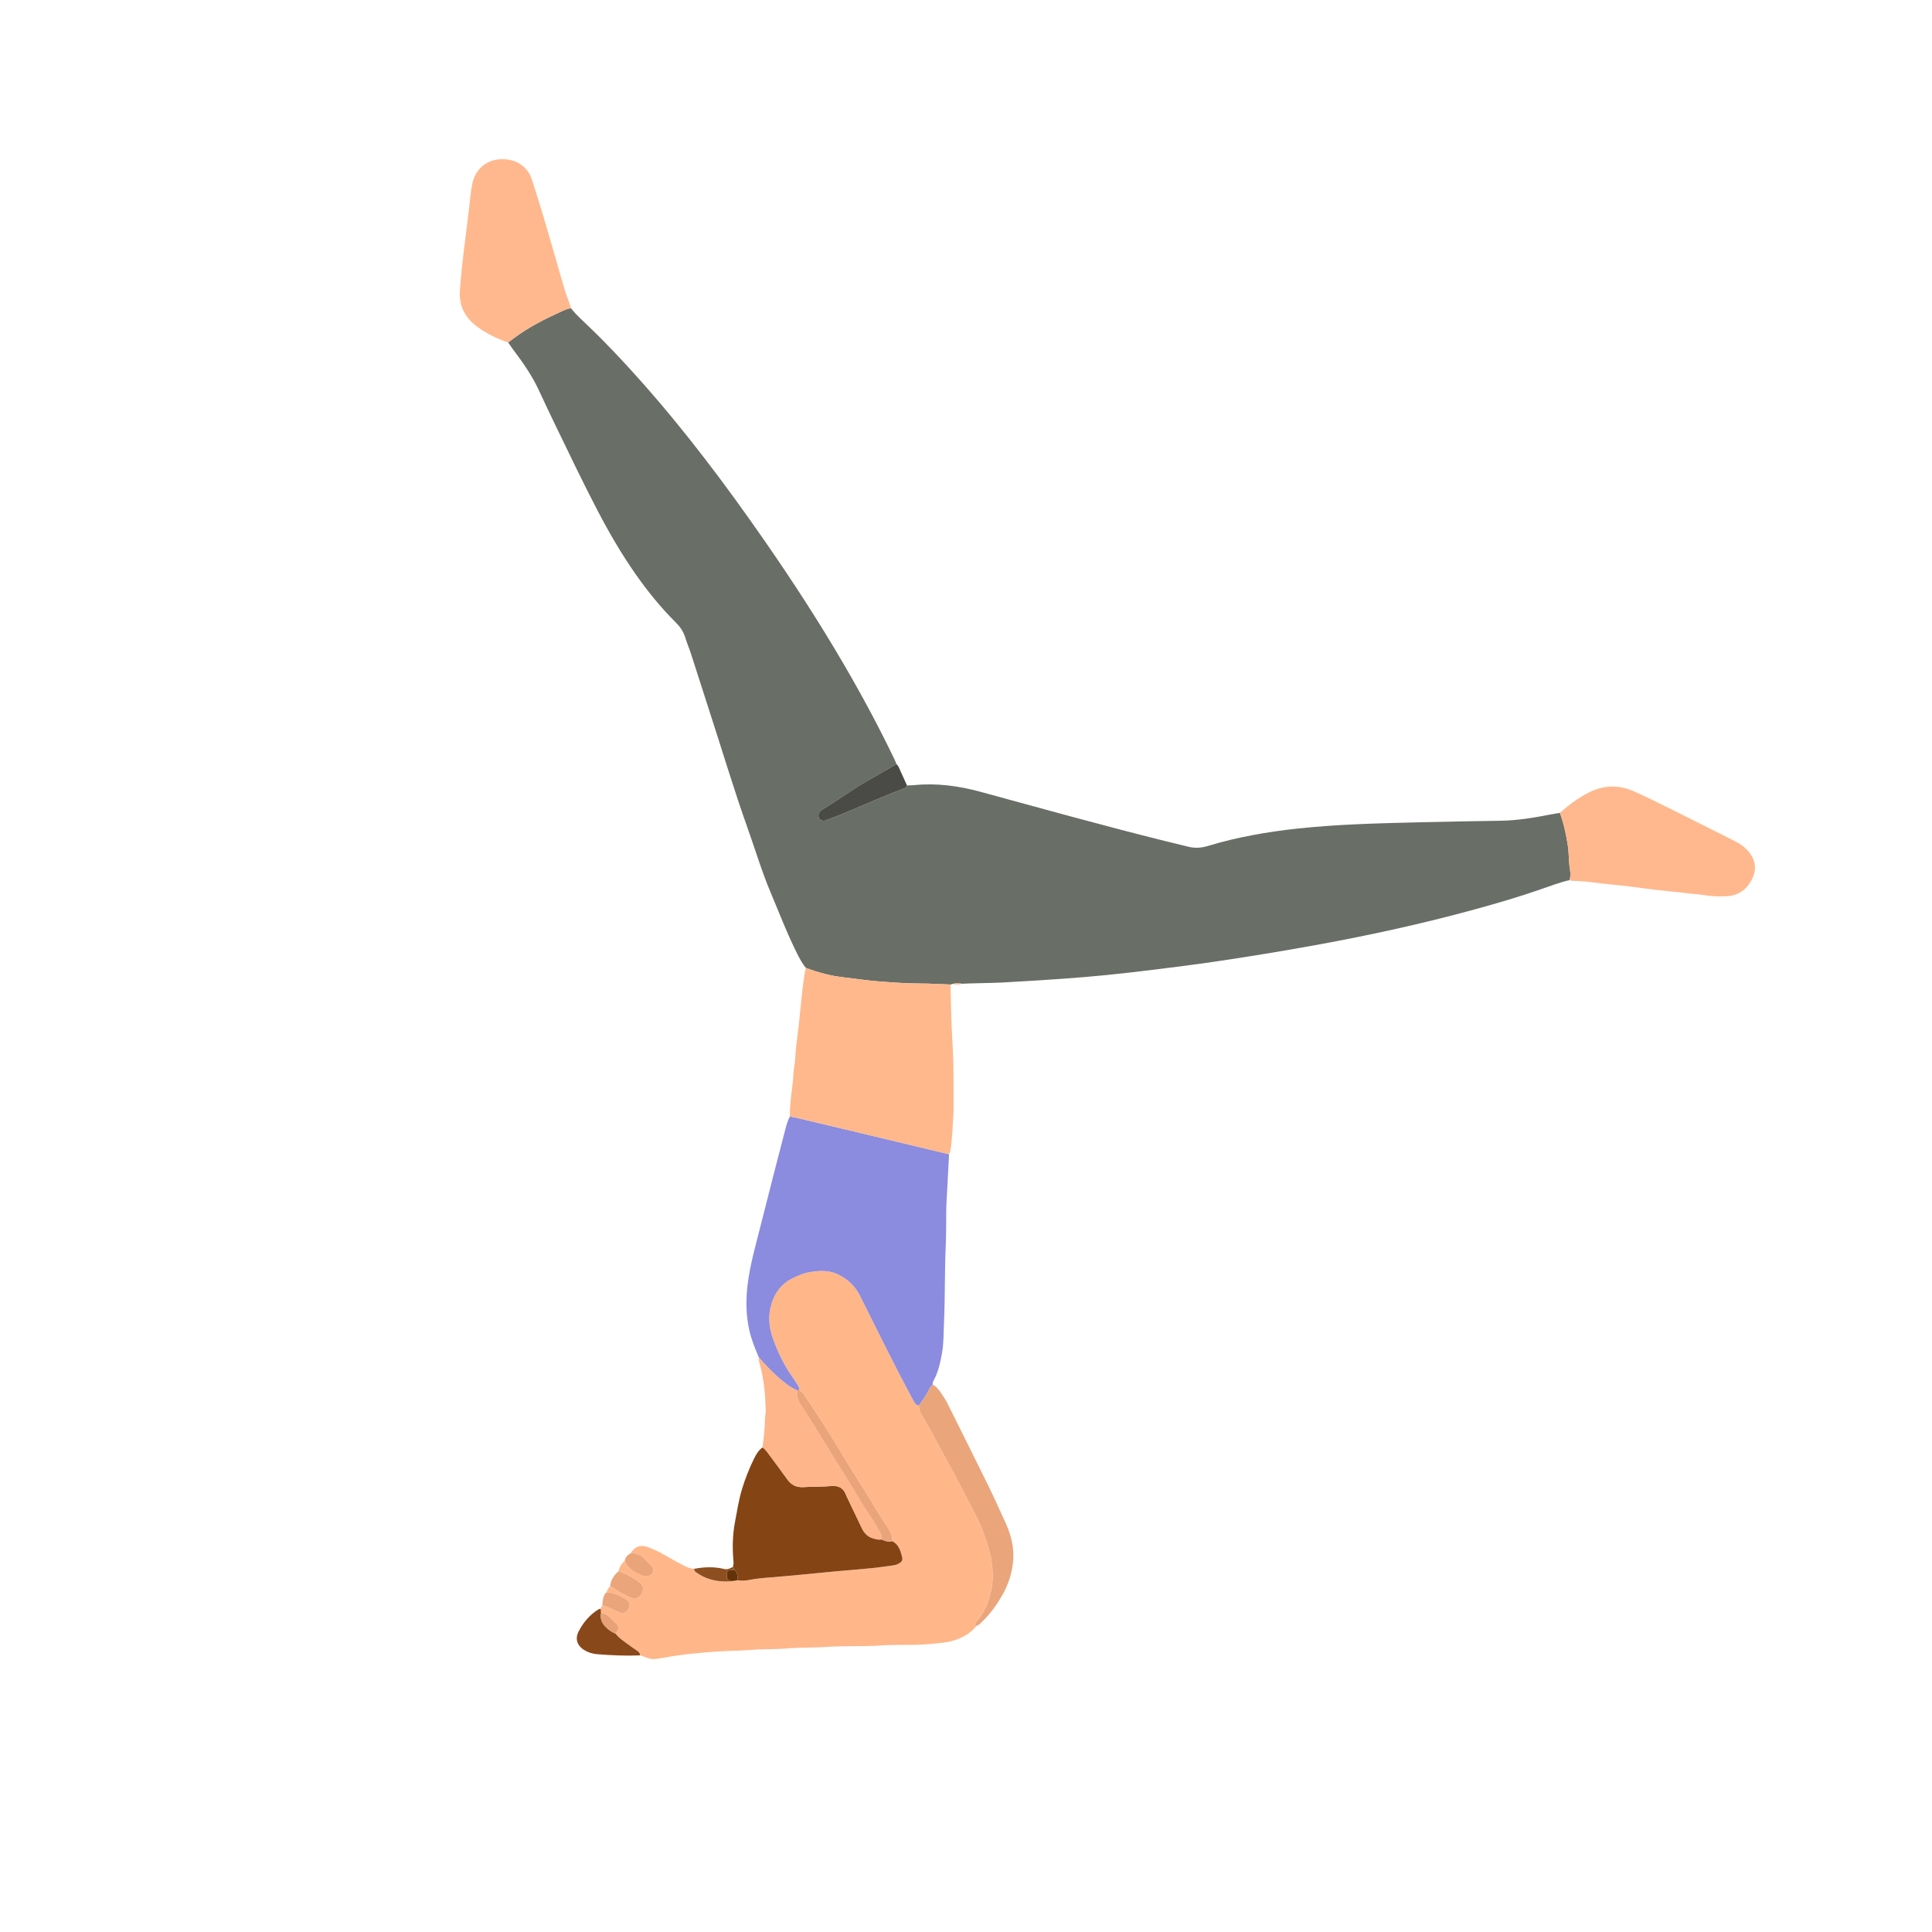
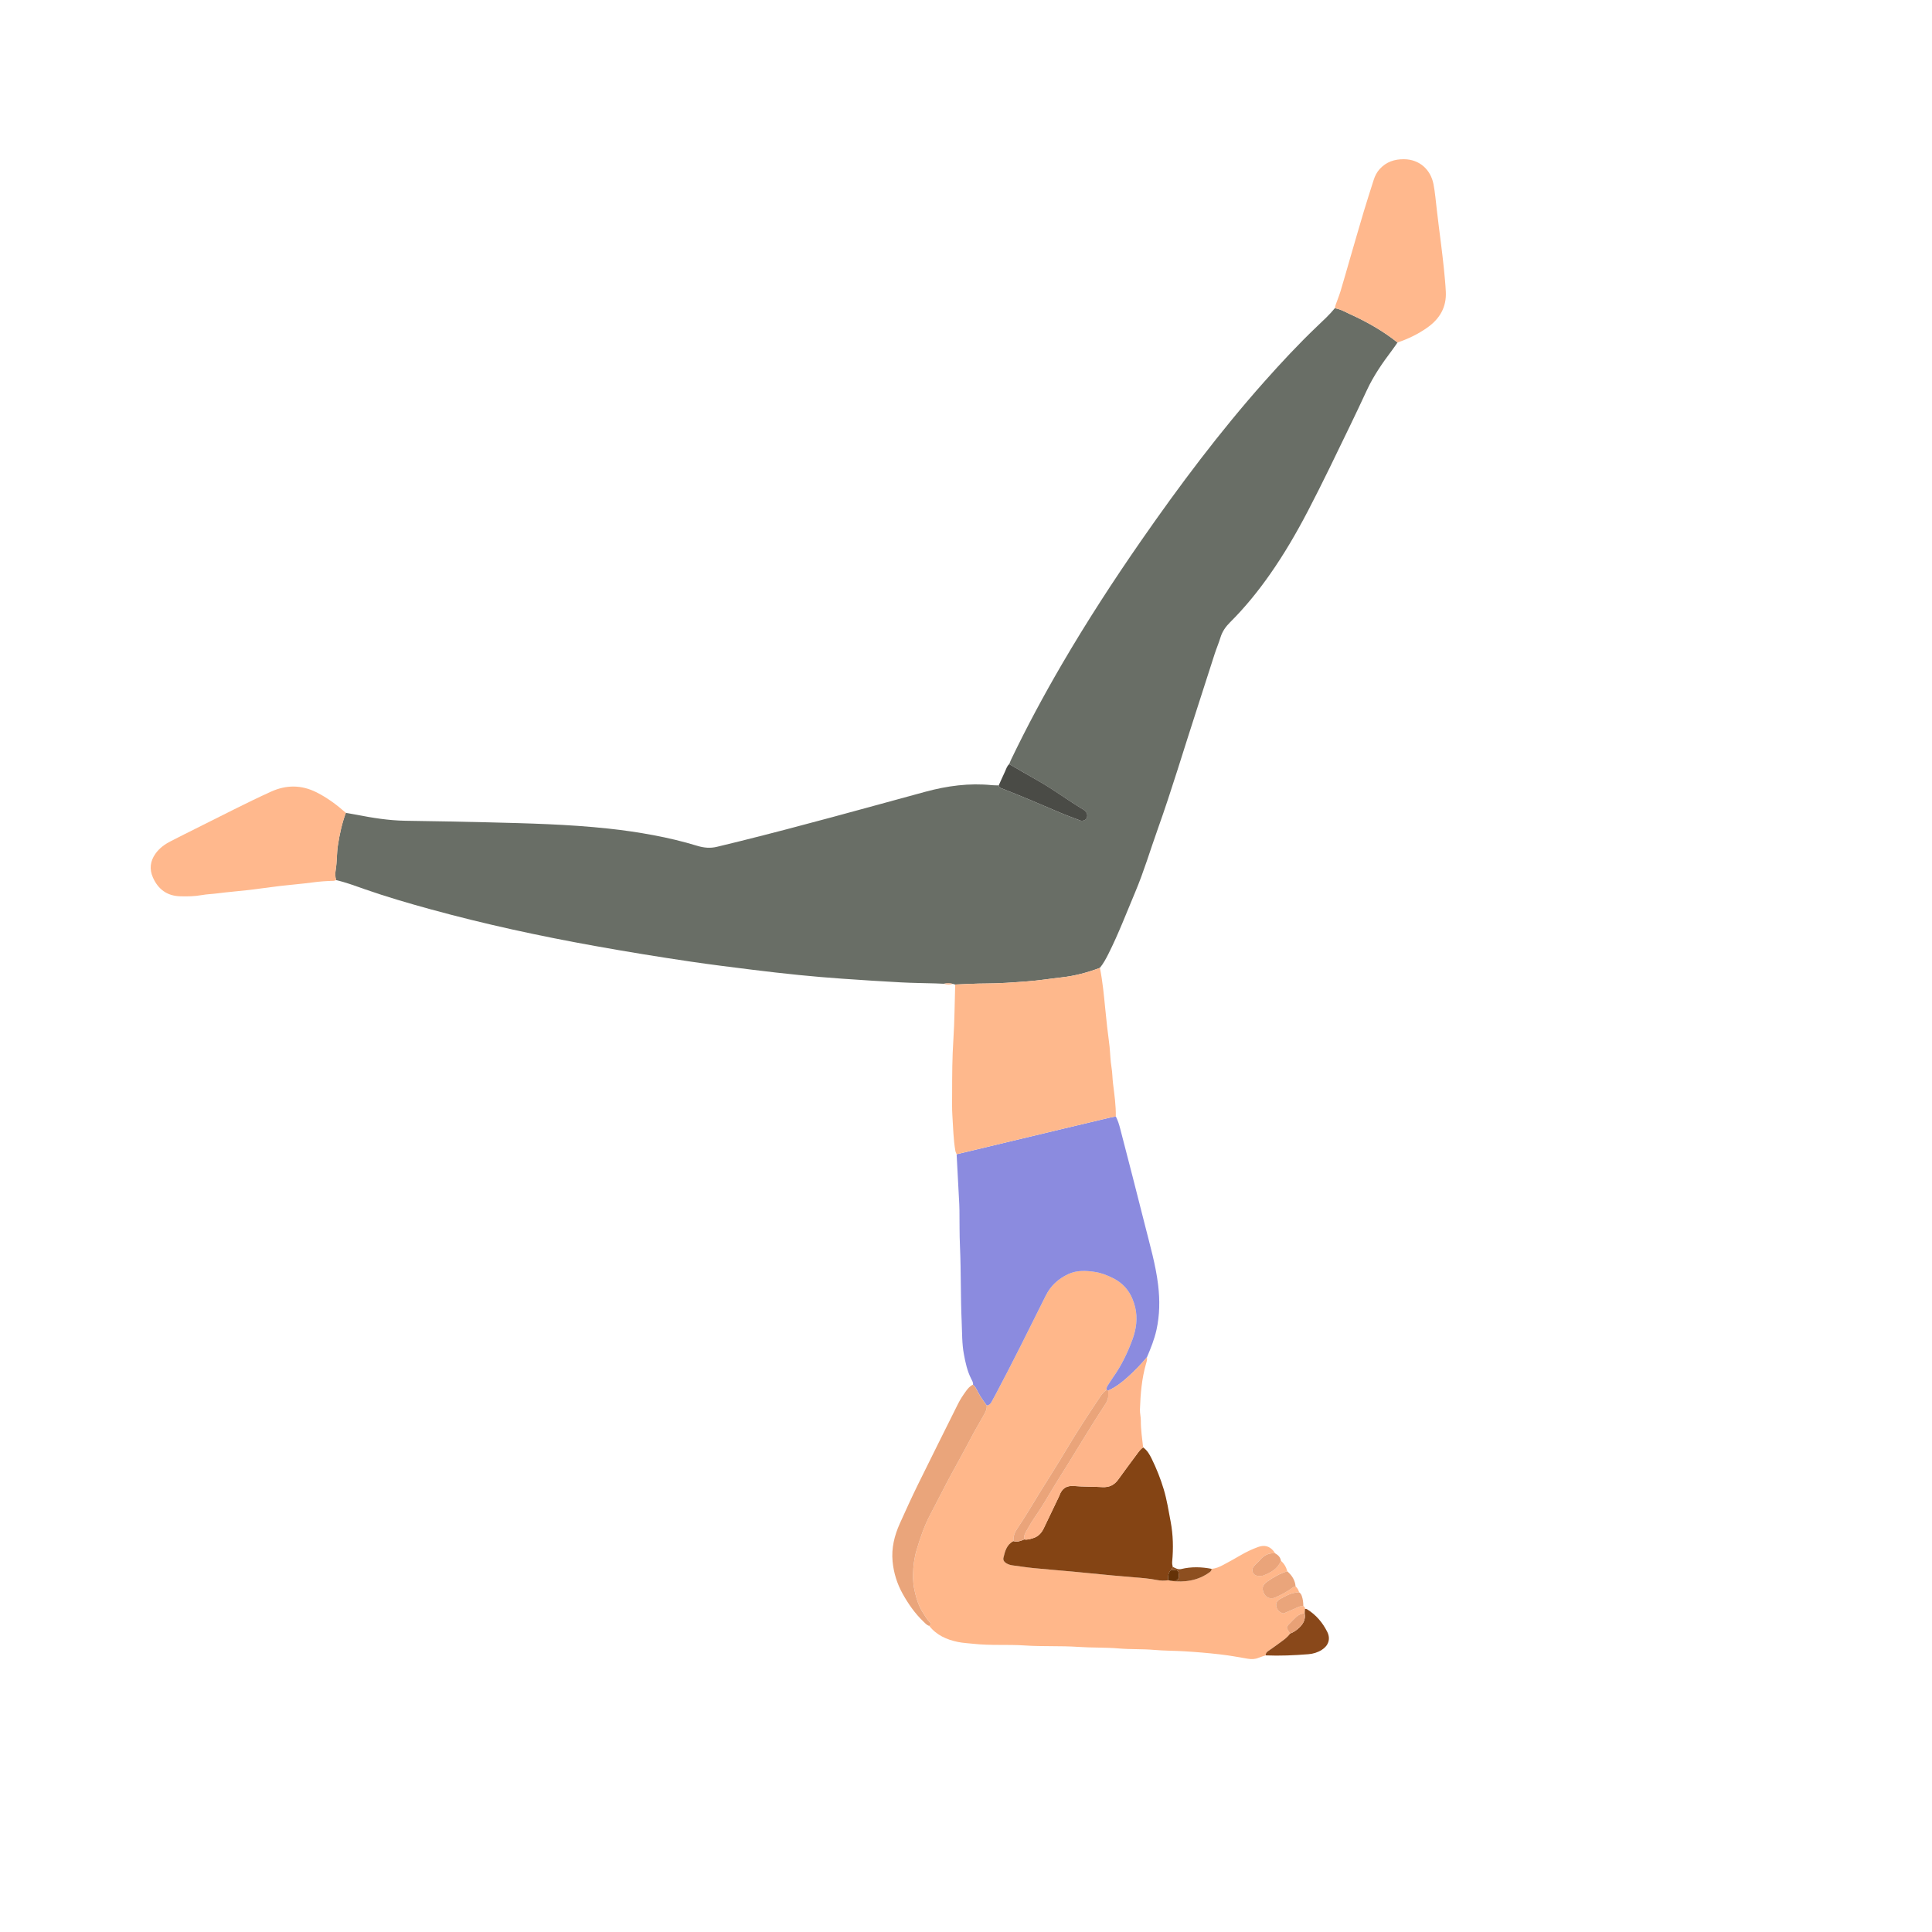
<svg xmlns="http://www.w3.org/2000/svg" width="500" height="500" viewBox="0 0 500 500" fill="none">
-   <path d="M208.542 250.48C207.639 249.371 206.967 248.125 206.324 246.846C203.706 241.637 201.642 236.19 199.379 230.828C197.137 225.514 195.506 219.99 193.568 214.571C189.934 204.397 186.862 194.037 183.515 183.77C181.933 178.914 180.399 174.037 178.821 169.181C178.36 167.768 177.765 166.397 177.336 164.976C176.87 163.434 175.976 162.167 174.879 161.079C171.01 157.234 167.591 153.017 164.47 148.554C160.828 143.349 157.643 137.87 154.705 132.244C150.901 124.96 147.368 117.542 143.786 110.148C142.321 107.121 140.885 104.078 139.468 101.026C137.744 97.303 135.43 93.952 132.969 90.694C132.463 90.027 131.998 89.326 131.516 88.642C135.276 85.648 139.428 83.293 143.791 81.314C145.073 80.731 146.308 79.986 147.74 79.768C149.128 81.479 150.759 82.957 152.35 84.474C157.125 89.031 161.621 93.859 166.004 98.792C177.534 111.771 187.931 125.628 197.825 139.877C205.057 150.29 211.957 160.921 218.351 171.872C223.046 179.917 227.453 188.117 231.488 196.514C231.682 196.919 231.836 197.344 232.01 197.756C229.501 199.205 227 200.666 224.479 202.095C220.496 204.349 216.842 207.125 212.912 209.464C212.589 209.658 212.301 209.942 212.067 210.241C211.743 210.662 211.763 211.528 212.042 211.888C212.358 212.297 213.103 212.544 213.612 212.35C215.417 211.662 217.239 211.01 219.011 210.245C224.041 208.084 229.072 205.935 234.175 203.956C234.531 203.819 234.669 203.588 234.734 203.256C235.316 203.24 235.899 203.256 236.478 203.199C242.354 202.601 248.064 203.374 253.75 204.919C269.723 209.27 285.672 213.722 301.743 217.716C303.689 218.197 305.64 218.655 307.587 219.14C309.335 219.577 311.035 219.424 312.747 218.898C316.462 217.76 320.237 216.866 324.054 216.15C327.931 215.417 331.836 214.855 335.762 214.434C346.134 213.317 356.547 213.074 366.968 212.815C374.086 212.637 381.205 212.52 388.323 212.41C392.605 212.342 396.826 211.658 401.023 210.836C401.913 210.662 402.807 210.52 403.698 210.363C404.697 213.086 405.308 215.891 405.749 218.764C406.069 220.868 405.968 222.997 406.316 225.093C406.462 225.964 406.49 226.89 406.199 227.773C403.609 228.367 401.132 229.31 398.631 230.185C393.07 232.123 387.417 233.77 381.743 235.328C367.761 239.165 353.605 242.232 339.339 244.794C331.063 246.283 322.763 247.639 314.442 248.865C309.133 249.646 303.803 250.306 298.473 250.97C294.43 251.471 290.379 251.937 286.324 252.342C282.653 252.71 278.979 253.021 275.3 253.28C270.201 253.641 265.098 253.964 259.995 254.24C257.024 254.397 254.041 254.422 251.067 254.507C250.355 254.527 249.647 254.563 248.938 254.596C248.145 254.438 247.352 254.418 246.563 254.636C246.381 254.689 246.199 254.741 246.016 254.794C243.378 254.701 240.739 254.531 238.101 254.527C234.487 254.527 230.885 254.24 227.291 253.972C224.341 253.754 221.411 253.276 218.469 252.949C215.053 252.568 211.767 251.702 208.562 250.484L208.542 250.48Z" fill="#696E66" />
-   <path d="M252.706 420.775C250.8 423.191 248.182 424.345 245.26 424.944C243.928 425.215 242.573 425.263 241.229 425.417C236.842 425.907 232.435 425.543 228.056 425.842C223.402 426.162 218.74 425.895 214.102 426.218C210.614 426.461 207.117 426.32 203.645 426.619C200.61 426.882 197.567 426.728 194.548 426.991C191.901 427.222 189.254 427.198 186.612 427.356C183.584 427.538 180.561 427.797 177.55 428.141C175.118 428.42 172.702 428.841 170.29 429.27C169.303 429.448 168.388 429.42 167.461 429.031C166.866 428.784 166.243 428.61 165.628 428.404C165.669 427.894 165.389 427.566 165.001 427.295C164.159 426.704 163.309 426.129 162.488 425.514C161.363 424.668 160.144 423.924 159.303 422.754C159.444 422.54 159.586 422.325 159.724 422.111C160.262 421.269 160.278 421.059 159.691 420.427C159.08 419.768 158.433 419.14 157.785 418.513C157.162 417.91 156.425 417.554 155.535 417.574L155.474 416.344C155.442 416.004 155.604 415.785 155.891 415.636C156.348 415.628 156.777 415.708 157.206 415.903C158.263 416.388 159.335 416.829 160.399 417.299C160.695 417.428 161.002 417.631 161.318 417.501C162.063 417.194 162.641 416.684 162.852 415.882C163.07 415.057 162.807 414.337 162.018 413.887C160.448 412.993 158.858 412.107 156.968 412.09C157.174 411.528 157.376 410.965 157.89 410.597C158.303 410.593 158.607 410.824 158.922 411.054C160.225 412.01 161.658 412.746 163.123 413.402C164.394 413.972 165.575 413.491 166.142 412.232C166.66 411.079 166.466 410.201 165.329 409.379C163.71 408.205 161.978 407.226 160.051 406.635C160.323 405.567 160.853 404.66 161.69 403.936C162.52 406.04 164.333 406.987 166.268 407.744C166.717 407.918 167.287 407.894 167.781 407.817C169.011 407.623 169.489 406.287 168.675 405.332C168.178 404.749 167.567 404.264 167.069 403.677C166.045 402.463 164.786 401.848 163.188 401.989C163.338 401.779 163.471 401.56 163.633 401.362C164.722 400.051 166.085 399.804 167.631 400.375C169.141 400.933 170.602 401.605 171.994 402.422C173.548 403.333 175.126 404.207 176.717 405.049C177.623 405.53 178.574 405.939 179.626 406.004C179.643 406.34 179.768 406.599 180.055 406.813C183.127 409.092 186.599 409.561 190.282 409.124C190.343 409.116 190.395 409.063 190.452 409.035C190.586 409.011 190.715 408.986 190.849 408.962C191.816 409.112 192.787 409.1 193.742 408.91C195.709 408.521 197.7 408.359 199.695 408.205C201.561 408.064 203.427 407.898 205.288 407.72C208.756 407.392 212.221 407.036 215.689 406.712C219.028 406.4 222.374 406.145 225.713 405.818C227.51 405.64 229.295 405.352 231.083 405.122C231.666 405.045 232.225 404.875 232.726 404.579C233.261 404.264 233.645 403.774 233.491 403.139C233.083 401.439 232.662 399.719 230.877 398.845C231.007 397.623 230.582 396.538 229.914 395.571C227.797 392.487 225.94 389.241 223.973 386.065C221.767 382.503 219.493 378.986 217.36 375.385C214.531 370.613 211.484 365.988 208.404 361.378C207.963 360.719 207.486 360.14 206.822 359.715C206.866 359.241 206.713 358.841 206.442 358.448C205.96 357.76 205.539 357.028 205.057 356.344C202.949 353.369 201.387 350.103 200.132 346.708C199.141 344.025 198.72 341.208 199.4 338.347C200.201 334.972 201.974 332.337 205.175 330.759C206.636 330.039 208.137 329.428 209.732 329.181C212.103 328.812 214.499 328.683 216.765 329.751C219.291 330.945 221.253 332.714 222.524 335.259C226.818 343.875 231.075 352.507 235.596 361.01C235.928 361.637 236.264 362.264 236.62 362.88C236.887 363.345 237.251 363.697 237.83 363.734C237.72 364.701 238.194 365.494 238.627 366.279C239.691 368.197 240.837 370.071 241.848 372.018C243.487 375.17 245.219 378.27 246.919 381.386C248.805 384.846 250.545 388.388 252.391 391.868C253.941 394.798 255.021 397.91 255.952 401.063C256.571 403.155 256.875 405.332 256.895 407.534C256.907 408.893 256.814 410.229 256.514 411.564C256.061 413.588 255.499 415.538 254.353 417.311C253.795 418.181 253.309 419.088 252.552 419.812C252.188 420.16 252.31 420.5 252.706 420.763V420.775Z" fill="#FFB78A" />
-   <path d="M237.833 363.741C237.254 363.705 236.89 363.353 236.623 362.887C236.267 362.272 235.935 361.645 235.599 361.017C231.079 352.515 226.821 343.883 222.528 335.267C221.257 332.721 219.294 330.953 216.769 329.759C214.502 328.686 212.107 328.82 209.735 329.188C208.141 329.435 206.639 330.046 205.178 330.766C201.977 332.345 200.205 334.979 199.403 338.355C198.723 341.216 199.144 344.028 200.136 346.715C201.39 350.111 202.952 353.377 205.061 356.351C205.547 357.035 205.967 357.768 206.445 358.456C206.716 358.844 206.87 359.249 206.825 359.722C206.676 359.771 206.526 359.82 206.376 359.868C204.466 359.038 202.843 357.76 201.318 356.388C199.553 354.797 197.898 353.085 196.368 351.264C195.377 348.949 194.438 346.622 193.891 344.15C193.05 340.325 193.005 336.489 193.462 332.612C194.094 327.274 195.619 322.134 196.91 316.946C198.987 308.626 201.16 300.329 203.305 292.025C203.576 290.969 203.912 289.925 204.413 288.945C204.919 289.038 205.433 289.115 205.935 289.233C210.014 290.196 214.09 291.167 218.165 292.142C227.315 294.332 236.465 296.529 245.619 298.719C245.389 303.041 245.158 307.363 244.931 311.681C244.903 312.199 244.895 312.717 244.887 313.231C244.847 316.335 244.895 319.443 244.753 322.543C244.458 329.071 244.604 335.607 244.308 342.126C244.183 344.89 244.256 347.679 243.746 350.431C243.333 352.665 242.859 354.862 241.819 356.898C241.589 357.351 241.289 357.8 241.378 358.355C241.002 358.703 240.686 359.091 240.464 359.561C239.76 361.062 238.804 362.406 237.829 363.733L237.833 363.741Z" fill="#8B8BDF" />
-   <path d="M245.624 298.716C236.474 296.522 227.324 294.329 218.169 292.14C214.094 291.164 210.019 290.193 205.939 289.23C205.438 289.112 204.928 289.04 204.418 288.943C204.381 286.093 204.782 283.281 205.134 280.464C205.312 279.056 205.296 277.635 205.535 276.223C205.834 274.446 205.855 272.625 206.041 270.828C206.215 269.161 206.466 267.502 206.656 265.838C206.842 264.236 207 262.633 207.158 261.027C207.506 257.498 207.838 253.965 208.534 250.484C211.739 251.703 215.025 252.569 218.44 252.949C221.383 253.277 224.313 253.754 227.263 253.973C230.861 254.24 234.458 254.527 238.072 254.527C240.711 254.527 243.349 254.697 245.988 254.794C246.134 259.558 246.15 264.329 246.462 269.08C246.761 273.653 246.777 278.218 246.781 282.791C246.781 284.79 246.842 286.794 246.712 288.785C246.514 291.796 246.462 294.827 245.952 297.813C245.899 298.125 245.733 298.416 245.62 298.716H245.624Z" fill="#FEB88C" />
-   <path d="M406.183 227.773C406.47 226.891 406.442 225.964 406.3 225.094C405.952 222.997 406.057 220.869 405.733 218.764C405.296 215.891 404.681 213.086 403.682 210.363C406.013 208.303 408.493 206.449 411.286 205.049C415.183 203.094 419.109 203.086 423.062 204.883C429.485 207.801 435.733 211.075 442.055 214.199C444.374 215.345 446.68 216.522 448.987 217.696C450.566 218.497 451.966 219.513 452.994 220.986C454.329 222.892 454.556 224.94 453.633 227.056C452.298 230.112 449.975 231.864 446.583 231.957C444.714 232.01 442.844 231.99 440.978 231.65C439.651 231.407 438.287 231.383 436.939 231.205C434.192 230.84 431.419 230.642 428.663 230.318C425.972 230.003 423.293 229.594 420.606 229.278C417.85 228.954 415.082 228.748 412.33 228.376C410.529 228.133 408.736 227.995 406.923 227.967C406.672 227.967 406.425 227.842 406.179 227.777L406.183 227.773Z" fill="#FFB88D" />
-   <path d="M147.732 79.763C146.304 79.985 145.065 80.726 143.783 81.309C139.42 83.288 135.272 85.643 131.508 88.638C128.74 87.695 126.13 86.44 123.742 84.737C120.569 82.474 118.817 79.475 119.015 75.51C119.112 73.514 119.315 71.519 119.513 69.528C119.711 67.541 119.958 65.554 120.197 63.571C120.407 61.843 120.638 60.119 120.853 58.391C121.018 57.047 121.168 55.7 121.338 54.356C121.617 52.114 121.775 49.852 122.208 47.642C122.945 43.907 125.81 41.24 129.837 41.204C132.289 41.183 134.41 41.879 136.101 43.721C136.862 44.55 137.352 45.522 137.688 46.578C138.546 49.289 139.424 51.993 140.241 54.716C141.48 58.86 142.674 63.021 143.884 67.177C144.677 69.904 145.442 72.644 146.263 75.364C146.619 76.537 147.097 77.671 147.502 78.828C147.607 79.127 147.655 79.447 147.728 79.759L147.732 79.763Z" fill="#FFB88D" />
-   <path d="M230.885 398.847C232.67 399.722 233.087 401.441 233.5 403.141C233.653 403.777 233.269 404.266 232.735 404.582C232.233 404.881 231.674 405.051 231.092 405.124C229.303 405.355 227.514 405.646 225.721 405.82C222.383 406.152 219.036 406.407 215.697 406.715C212.229 407.038 208.765 407.39 205.296 407.722C203.435 407.9 201.569 408.066 199.704 408.208C197.708 408.358 195.717 408.52 193.75 408.912C192.795 409.102 191.824 409.114 190.857 408.965C190.901 407.977 190.926 406.994 190.072 406.265C189.942 406.015 189.813 405.764 189.683 405.509C189.788 405.072 189.878 404.647 189.833 404.173C189.505 400.685 189.578 397.221 190.238 393.752C190.768 390.956 191.201 388.147 192.022 385.416C192.844 382.684 193.892 380.045 195.151 377.488C195.697 376.379 196.308 375.314 197.36 374.586C198.016 375.031 198.469 375.658 198.931 376.29C200.537 378.479 202.188 380.64 203.759 382.854C204.791 384.307 206.098 384.962 207.89 384.861C210.343 384.72 212.808 384.776 215.256 384.582C217.178 384.428 218.344 385.201 218.983 386.945C219.048 387.127 219.133 387.301 219.218 387.48C220.505 390.163 221.796 392.842 223.075 395.529C223.657 396.755 224.536 397.686 225.847 398.074C226.575 398.293 227.332 398.564 228.129 398.402C229.012 398.791 229.898 399.143 230.889 398.847H230.885Z" fill="#844414" />
-   <path d="M228.121 398.405C227.324 398.567 226.567 398.292 225.839 398.077C224.527 397.689 223.649 396.758 223.066 395.532C221.788 392.844 220.497 390.165 219.21 387.482C219.125 387.308 219.04 387.13 218.975 386.948C218.34 385.204 217.17 384.431 215.248 384.585C212.799 384.779 210.335 384.722 207.882 384.864C206.089 384.969 204.782 384.313 203.75 382.857C202.18 380.643 200.529 378.482 198.922 376.292C198.461 375.665 198.008 375.038 197.352 374.589C197.603 372.286 197.955 369.995 197.943 367.664C197.939 366.705 198.206 365.738 198.174 364.783C198.036 360.793 197.716 356.818 196.607 352.954C196.446 352.391 196.243 351.849 196.369 351.254C197.898 353.075 199.554 354.787 201.318 356.377C202.844 357.753 204.463 359.028 206.377 359.858C206.381 360.246 206.417 360.635 206.389 361.019C206.328 361.833 206.587 362.537 207.024 363.209C208.012 364.718 208.991 366.236 209.954 367.757C210.748 369.008 211.52 370.275 212.297 371.533C213.75 373.893 215.191 376.26 216.648 378.615C217.903 380.643 219.185 382.65 220.424 384.686C221.994 387.276 223.483 389.914 225.223 392.399C226 393.504 226.688 394.678 227.36 395.851C227.805 396.628 228.303 397.417 228.121 398.393V398.405Z" fill="#FEB58A" />
-   <path d="M237.834 363.742C238.809 362.41 239.764 361.067 240.468 359.569C240.687 359.1 241.007 358.711 241.383 358.363C242.192 358.707 242.719 359.367 243.212 360.047C243.969 361.091 244.685 362.163 245.26 363.325C248.704 370.261 252.184 377.182 255.596 384.134C257.243 387.493 258.797 390.901 260.331 394.312C261.723 397.412 262.516 400.67 262.192 404.09C261.909 407.072 261.023 409.905 259.554 412.528C258.097 415.126 256.405 417.558 254.24 419.63C253.775 420.075 253.362 420.585 252.71 420.779C252.318 420.516 252.192 420.176 252.557 419.828C253.313 419.1 253.795 418.197 254.358 417.327C255.499 415.555 256.065 413.604 256.519 411.581C256.818 410.245 256.911 408.91 256.899 407.55C256.879 405.344 256.575 403.171 255.956 401.079C255.025 397.922 253.945 394.81 252.395 391.884C250.549 388.4 248.809 384.863 246.923 381.403C245.224 378.286 243.492 375.186 241.853 372.034C240.841 370.087 239.695 368.214 238.631 366.295C238.194 365.506 237.725 364.713 237.834 363.75V363.742Z" fill="#EAA57B" />
-   <path d="M234.721 203.256C234.656 203.587 234.519 203.818 234.163 203.956C229.059 205.935 224.029 208.088 218.999 210.245C217.226 211.006 215.405 211.661 213.6 212.349C213.09 212.543 212.35 212.297 212.03 211.888C211.751 211.528 211.73 210.662 212.054 210.241C212.285 209.941 212.576 209.654 212.9 209.464C216.83 207.125 220.48 204.348 224.466 202.094C226.987 200.666 229.488 199.205 231.998 197.756C232.625 198.278 232.799 199.059 233.127 199.747C233.677 200.908 234.191 202.086 234.721 203.26V203.256Z" fill="#4A4B46" />
-   <path d="M155.478 416.354C155.499 416.762 155.519 417.175 155.539 417.584C155.28 419.061 155.879 420.198 156.907 421.198C157.607 421.882 158.396 422.412 159.307 422.764C160.153 423.933 161.367 424.678 162.492 425.524C163.313 426.139 164.163 426.714 165.005 427.305C165.389 427.576 165.673 427.904 165.632 428.413C161.949 428.567 158.279 428.401 154.608 428.11C153.366 428.013 152.196 427.661 151.14 427.001C149.388 425.9 148.781 424.16 149.699 422.323C150.897 419.923 152.601 417.912 154.916 416.479C155.07 416.382 155.288 416.394 155.478 416.354Z" fill="#89481A" />
-   <path d="M160.052 406.643C161.978 407.237 163.714 408.217 165.329 409.386C166.466 410.208 166.656 411.086 166.142 412.239C165.58 413.498 164.394 413.98 163.123 413.409C161.654 412.749 160.222 412.017 158.923 411.062C158.607 410.827 158.303 410.601 157.891 410.605C158.012 408.957 158.85 407.699 160.052 406.643Z" fill="#EAA57B" />
-   <path d="M163.188 401.999C164.786 401.857 166.045 402.472 167.069 403.686C167.563 404.273 168.178 404.759 168.675 405.341C169.489 406.296 169.011 407.632 167.781 407.826C167.287 407.903 166.717 407.927 166.268 407.753C164.333 406.996 162.516 406.054 161.69 403.945C161.82 403.01 162.415 402.436 163.192 401.999H163.188Z" fill="#EAA47A" />
-   <path d="M189.679 405.514C189.808 405.765 189.938 406.015 190.067 406.27C189.63 406.307 189.189 406.323 188.752 406.384C188.497 406.42 188.262 406.562 188.21 406.837C188.092 407.456 187.971 408.124 188.299 408.678C188.594 409.172 189.209 408.962 189.695 409.002C189.946 409.022 190.197 409.031 190.448 409.047C190.391 409.079 190.338 409.132 190.278 409.136C186.595 409.573 183.123 409.103 180.051 406.825C179.764 406.61 179.642 406.351 179.622 406.015C182.249 405.506 184.875 405.429 187.489 406.064C188.343 406.27 188.975 405.829 189.667 405.518L189.679 405.514Z" fill="#8D4F20" />
-   <path d="M156.967 412.094C158.857 412.11 160.447 412.996 162.018 413.891C162.807 414.34 163.07 415.06 162.851 415.886C162.641 416.687 162.062 417.201 161.318 417.505C160.998 417.634 160.694 417.432 160.399 417.302C159.335 416.837 158.262 416.392 157.206 415.906C156.781 415.708 156.348 415.631 155.891 415.639C155.891 414.74 156 413.858 156.299 413.004C156.429 412.632 156.635 412.32 156.963 412.094H156.967Z" fill="#EAA57B" />
-   <path d="M246.542 254.635C247.332 254.416 248.125 254.44 248.918 254.594C248.129 254.889 247.336 254.845 246.542 254.635Z" fill="#FEB88C" />
-   <path d="M228.121 398.403C228.307 397.424 227.805 396.639 227.36 395.862C226.688 394.688 226 393.519 225.223 392.41C223.479 389.925 221.994 387.286 220.423 384.696C219.189 382.661 217.902 380.653 216.648 378.626C215.191 376.271 213.75 373.903 212.297 371.544C211.52 370.281 210.747 369.018 209.954 367.768C208.987 366.242 208.007 364.729 207.024 363.219C206.587 362.551 206.332 361.843 206.389 361.03C206.417 360.645 206.385 360.253 206.376 359.868C206.526 359.82 206.676 359.771 206.826 359.723C207.493 360.148 207.967 360.726 208.408 361.386C211.488 365.995 214.535 370.621 217.364 375.392C219.501 378.994 221.771 382.515 223.977 386.072C225.943 389.249 227.801 392.495 229.918 395.579C230.581 396.546 231.01 397.63 230.881 398.853C229.889 399.148 229.003 398.796 228.121 398.407V398.403Z" fill="#EAA47A" />
-   <path d="M159.307 422.761C158.396 422.409 157.607 421.879 156.907 421.195C155.883 420.199 155.28 419.058 155.539 417.581C156.425 417.561 157.166 417.917 157.789 418.52C158.437 419.147 159.084 419.774 159.695 420.434C160.282 421.065 160.266 421.276 159.728 422.118C159.59 422.332 159.448 422.546 159.307 422.761Z" fill="#E8A176" />
-   <path d="M190.456 409.04C190.205 409.028 189.955 409.016 189.704 408.995C189.218 408.955 188.603 409.169 188.307 408.672C187.976 408.121 188.097 407.453 188.218 406.83C188.271 406.559 188.506 406.413 188.761 406.377C189.198 406.316 189.639 406.3 190.076 406.264C190.926 406.992 190.902 407.975 190.861 408.963C190.728 408.987 190.598 409.012 190.464 409.036L190.456 409.04Z" fill="#643207" />
+   <path d="M284.65 250.48C285.552 249.371 286.224 248.125 286.867 246.846C289.486 241.637 291.55 236.19 293.812 230.828C296.054 225.514 297.685 219.99 299.623 214.571C303.258 204.397 306.329 194.037 309.676 183.77C311.258 178.914 312.792 174.037 314.371 169.181C314.832 167.768 315.427 166.397 315.856 164.976C316.321 163.434 317.216 162.167 318.312 161.079C322.181 157.234 325.601 153.017 328.721 148.554C332.363 143.349 335.548 137.87 338.486 132.244C342.29 124.96 345.823 117.542 349.405 110.148C350.87 107.121 352.307 104.078 353.723 101.026C355.447 97.303 357.762 93.952 360.222 90.694C360.728 90.027 361.194 89.326 361.675 88.642C357.916 85.648 353.764 83.293 349.401 81.314C348.118 80.731 346.884 79.986 345.451 79.768C344.063 81.479 342.432 82.957 340.842 84.474C336.066 89.031 331.57 93.859 327.187 98.792C315.657 111.771 305.261 125.628 295.366 139.877C288.134 150.29 281.234 160.921 274.84 171.872C270.145 179.917 265.738 188.117 261.704 196.514C261.509 196.919 261.356 197.344 261.181 197.756C263.691 199.205 266.192 200.666 268.713 202.095C272.695 204.349 276.349 207.125 280.279 209.464C280.603 209.658 280.89 209.942 281.125 210.241C281.449 210.662 281.428 211.528 281.149 211.888C280.833 212.297 280.089 212.544 279.579 212.35C277.774 211.662 275.953 211.01 274.18 210.245C269.15 208.084 264.12 205.935 259.016 203.956C258.66 203.819 258.523 203.588 258.458 203.256C257.875 203.24 257.292 203.256 256.714 203.199C250.837 202.601 245.127 203.374 239.441 204.919C223.468 209.27 207.519 213.722 191.449 217.716C189.502 218.197 187.551 218.655 185.605 219.14C183.856 219.577 182.157 219.424 180.445 218.898C176.73 217.76 172.954 216.866 169.138 216.15C165.261 215.417 161.355 214.855 157.43 214.434C147.058 213.317 136.645 213.074 126.224 212.815C119.105 212.637 111.987 212.52 104.868 212.41C100.586 212.342 96.365 211.658 92.169 210.836C91.278 210.662 90.384 210.52 89.494 210.363C88.494 213.086 87.883 215.891 87.442 218.764C87.122 220.868 87.223 222.997 86.875 225.093C86.73 225.964 86.701 226.89 86.993 227.773C89.583 228.367 92.059 229.31 94.561 230.185C100.121 232.123 105.775 233.77 111.448 235.328C125.431 239.165 139.587 242.232 153.852 244.794C162.128 246.283 170.429 247.639 178.749 248.865C184.059 249.646 189.389 250.306 194.718 250.97C198.761 251.471 202.812 251.937 206.867 252.342C210.538 252.71 214.213 253.021 217.891 253.28C222.99 253.641 228.094 253.964 233.197 254.24C236.167 254.397 239.15 254.422 242.124 254.507C242.837 254.527 243.545 254.563 244.253 254.596C245.046 254.438 245.839 254.418 246.629 254.636C246.811 254.689 246.993 254.741 247.175 254.794C249.814 254.701 252.452 254.531 255.091 254.527C258.705 254.527 262.307 254.24 265.9 253.972C268.85 253.754 271.78 253.276 274.723 252.949C278.138 252.568 281.424 251.702 284.63 250.484L284.65 250.48Z" fill="#696E66" />
+   <path d="M240.485 420.775C242.391 423.191 245.01 424.345 247.932 424.944C249.263 425.215 250.619 425.263 251.962 425.417C256.349 425.907 260.756 425.543 265.135 425.842C269.789 426.162 274.451 425.895 279.089 426.218C282.577 426.461 286.074 426.32 289.546 426.619C292.582 426.882 295.625 426.728 298.644 426.991C301.291 427.222 303.937 427.198 306.58 427.356C309.607 427.538 312.63 427.797 315.641 428.141C318.073 428.42 320.489 428.841 322.901 429.27C323.889 429.448 324.803 429.42 325.73 429.031C326.325 428.784 326.948 428.61 327.563 428.404C327.523 427.894 327.802 427.566 328.191 427.295C329.032 426.704 329.882 426.129 330.704 425.514C331.829 424.668 333.047 423.924 333.889 422.754C333.747 422.54 333.605 422.325 333.468 422.111C332.93 421.269 332.913 421.059 333.5 420.427C334.111 419.768 334.759 419.14 335.406 418.513C336.03 417.91 336.766 417.554 337.656 417.574L337.717 416.344C337.749 416.004 337.588 415.785 337.3 415.636C336.843 415.628 336.414 415.708 335.985 415.903C334.929 416.388 333.856 416.829 332.792 417.299C332.497 417.428 332.189 417.631 331.873 417.501C331.129 417.194 330.55 416.684 330.34 415.882C330.121 415.057 330.384 414.337 331.173 413.887C332.743 412.993 334.334 412.107 336.224 412.09C336.017 411.528 335.815 410.965 335.301 410.597C334.888 410.593 334.585 410.824 334.269 411.054C332.966 412.01 331.533 412.746 330.068 413.402C328.798 413.972 327.616 413.491 327.049 412.232C326.531 411.079 326.726 410.201 327.863 409.379C329.482 408.205 331.214 407.226 333.14 406.635C332.869 405.567 332.339 404.66 331.501 403.936C330.671 406.04 328.858 406.987 326.924 407.744C326.475 407.918 325.904 407.894 325.41 407.817C324.18 407.623 323.703 406.287 324.516 405.332C325.014 404.749 325.625 404.264 326.123 403.677C327.146 402.463 328.405 401.848 330.004 401.989C329.854 401.779 329.72 401.56 329.558 401.362C328.47 400.051 327.106 399.804 325.56 400.375C324.051 400.933 322.59 401.605 321.197 402.422C319.643 403.333 318.065 404.207 316.475 405.049C315.568 405.53 314.617 405.939 313.565 406.004C313.549 406.34 313.423 406.599 313.136 406.813C310.064 409.092 306.592 409.561 302.909 409.124C302.849 409.116 302.796 409.063 302.739 409.035C302.606 409.011 302.476 408.986 302.343 408.962C301.376 409.112 300.404 409.1 299.449 408.91C297.482 408.521 295.491 408.359 293.496 408.205C291.63 408.064 289.765 407.898 287.903 407.72C284.435 407.392 280.971 407.036 277.503 406.712C274.164 406.4 270.817 406.145 267.478 405.818C265.681 405.64 263.897 405.352 262.108 405.122C261.525 405.045 260.967 404.875 260.465 404.579C259.931 404.264 259.546 403.774 259.7 403.139C260.109 401.439 260.53 399.719 262.314 398.845C262.185 397.623 262.61 396.538 263.278 395.571C265.394 392.487 267.252 389.241 269.218 386.065C271.424 382.503 273.698 378.986 275.831 375.385C278.66 370.613 281.707 365.988 284.787 361.378C285.228 360.719 285.706 360.14 286.369 359.715C286.325 359.241 286.479 358.841 286.75 358.448C287.231 357.76 287.652 357.028 288.134 356.344C290.242 353.369 291.804 350.103 293.059 346.708C294.051 344.025 294.471 341.208 293.792 338.347C292.99 334.972 291.218 332.337 288.017 330.759C286.556 330.039 285.054 329.428 283.46 329.181C281.088 328.812 278.692 328.683 276.426 329.751C273.901 330.945 271.938 332.714 270.667 335.259C266.373 343.875 262.116 352.507 257.596 361.01C257.264 361.637 256.928 362.264 256.572 362.88C256.305 363.345 255.94 363.697 255.362 363.734C255.471 364.701 254.998 365.494 254.564 366.279C253.5 368.197 252.355 370.071 251.343 372.018C249.704 375.17 247.972 378.27 246.272 381.386C244.386 384.846 242.646 388.388 240.801 391.868C239.251 394.798 238.17 397.91 237.239 401.063C236.62 403.155 236.317 405.332 236.297 407.534C236.284 408.893 236.377 410.229 236.677 411.564C237.13 413.588 237.693 415.538 238.838 417.311C239.397 418.181 239.882 419.088 240.639 419.812C241.003 420.16 240.882 420.5 240.485 420.763V420.775Z" fill="#FFB78A" />
+   <path d="M255.358 363.741C255.937 363.705 256.301 363.353 256.568 362.887C256.924 362.272 257.256 361.645 257.592 361.017C262.113 352.515 266.37 343.883 270.664 335.267C271.935 332.721 273.897 330.953 276.423 329.759C278.689 328.686 281.085 328.82 283.456 329.188C285.051 329.435 286.552 330.046 288.013 330.766C291.214 332.345 292.987 334.979 293.788 338.355C294.468 341.216 294.047 344.028 293.056 346.715C291.801 350.111 290.239 353.377 288.13 356.351C287.645 357.035 287.224 357.768 286.746 358.456C286.475 358.844 286.321 359.249 286.366 359.722C286.516 359.771 286.665 359.82 286.815 359.868C288.725 359.038 290.348 357.76 291.874 356.388C293.638 354.797 295.294 353.085 296.823 351.264C297.815 348.949 298.754 346.622 299.3 344.15C300.142 340.325 300.186 336.489 299.729 332.612C299.098 327.274 297.572 322.134 296.281 316.946C294.205 308.626 292.032 300.329 289.887 292.025C289.616 290.969 289.28 289.925 288.778 288.945C288.272 289.038 287.758 289.115 287.256 289.233C283.177 290.196 279.102 291.167 275.026 292.142C265.876 294.332 256.726 296.529 247.572 298.719C247.803 303.041 248.033 307.363 248.26 311.681C248.288 312.199 248.296 312.717 248.304 313.231C248.345 316.335 248.296 319.443 248.438 322.543C248.733 329.071 248.588 335.607 248.883 342.126C249.009 344.89 248.936 347.679 249.446 350.431C249.858 352.665 250.332 354.862 251.372 356.898C251.603 357.351 251.902 357.8 251.813 358.355C252.19 358.703 252.505 359.091 252.728 359.561C253.432 361.062 254.387 362.406 255.362 363.733L255.358 363.741Z" fill="#8B8BDF" />
+   <path d="M247.568 298.716C256.718 296.522 265.868 294.329 275.022 292.14C279.097 291.164 283.173 290.193 287.252 289.23C287.754 289.112 288.264 289.04 288.774 288.943C288.81 286.093 288.409 283.281 288.057 280.464C287.879 279.056 287.895 277.635 287.657 276.223C287.357 274.446 287.337 272.625 287.151 270.828C286.977 269.161 286.726 267.502 286.536 265.838C286.349 264.236 286.192 262.633 286.034 261.027C285.686 257.498 285.354 253.965 284.658 250.484C281.453 251.703 278.167 252.569 274.751 252.949C271.809 253.277 268.879 253.754 265.929 253.973C262.331 254.24 258.733 254.527 255.119 254.527C252.481 254.527 249.842 254.697 247.203 254.794C247.058 259.558 247.041 264.329 246.73 269.08C246.43 273.653 246.414 278.218 246.41 282.791C246.41 284.79 246.349 286.794 246.479 288.785C246.677 291.796 246.73 294.827 247.24 297.813C247.292 298.125 247.458 298.416 247.572 298.716H247.568Z" fill="#FEB88C" />
+   <path d="M87.009 227.773C86.721 226.891 86.75 225.964 86.891 225.094C87.239 222.997 87.134 220.869 87.458 218.764C87.895 215.891 88.51 213.086 89.51 210.363C87.179 208.303 84.698 206.449 81.906 205.049C78.008 203.094 74.083 203.086 70.129 204.883C63.706 207.801 57.458 211.075 51.137 214.199C48.818 215.345 46.511 216.522 44.204 217.696C42.626 218.497 41.226 219.513 40.198 220.986C38.862 222.892 38.636 224.94 39.558 227.056C40.894 230.112 43.217 231.864 46.608 231.957C48.478 232.01 50.347 231.99 52.213 231.65C53.541 231.407 54.904 231.383 56.252 231.205C59 230.84 61.772 230.642 64.528 230.318C67.219 230.003 69.898 229.594 72.585 229.278C75.341 228.954 78.109 228.748 80.861 228.376C82.662 228.133 84.455 227.995 86.268 227.967C86.519 227.967 86.766 227.842 87.013 227.777L87.009 227.773Z" fill="#FFB88D" />
+   <path d="M345.459 79.763C346.888 79.985 348.126 80.726 349.409 81.309C353.772 83.288 357.92 85.643 361.683 88.638C364.451 87.695 367.062 86.44 369.449 84.737C372.622 82.474 374.375 79.475 374.176 75.51C374.079 73.514 373.877 71.519 373.678 69.528C373.48 67.541 373.233 65.554 372.995 63.571C372.784 61.843 372.553 60.119 372.339 58.391C372.173 57.047 372.023 55.7 371.853 54.356C371.574 52.114 371.416 49.852 370.983 47.642C370.247 43.907 367.381 41.24 363.355 41.204C360.902 41.183 358.782 41.879 357.09 43.721C356.329 44.55 355.839 45.522 355.504 46.578C354.646 49.289 353.767 51.993 352.95 54.716C351.712 58.86 350.518 63.021 349.308 67.177C348.515 69.904 347.75 72.644 346.928 75.364C346.572 76.537 346.094 77.671 345.69 78.828C345.585 79.127 345.536 79.447 345.463 79.759L345.459 79.763Z" fill="#FFB88D" />
+   <path d="M262.306 398.847C260.521 399.722 260.105 401.441 259.692 403.141C259.538 403.777 259.923 404.266 260.457 404.582C260.959 404.881 261.517 405.051 262.1 405.124C263.889 405.355 265.677 405.646 267.47 405.82C270.809 406.152 274.156 406.407 277.494 406.715C280.963 407.038 284.427 407.39 287.895 407.722C289.757 407.9 291.622 408.066 293.488 408.208C295.483 408.358 297.474 408.52 299.441 408.912C300.396 409.102 301.367 409.114 302.335 408.965C302.29 407.977 302.266 406.994 303.12 406.265C303.249 406.015 303.379 405.764 303.508 405.509C303.403 405.072 303.314 404.647 303.358 404.173C303.686 400.685 303.613 397.221 302.954 393.752C302.424 390.956 301.991 388.147 301.169 385.416C300.347 382.684 299.299 380.045 298.041 377.488C297.494 376.379 296.883 375.314 295.831 374.586C295.175 375.031 294.722 375.658 294.261 376.29C292.654 378.479 291.003 380.64 289.433 382.854C288.401 384.307 287.094 384.962 285.301 384.861C282.848 384.72 280.384 384.776 277.935 384.582C276.013 384.428 274.848 385.201 274.208 386.945C274.143 387.127 274.058 387.301 273.973 387.48C272.687 390.163 271.396 392.842 270.117 395.529C269.534 396.755 268.656 397.686 267.345 398.074C266.616 398.293 265.859 398.564 265.062 398.402C264.18 398.791 263.294 399.143 262.302 398.847H262.306Z" fill="#844414" />
+   <path d="M265.07 398.405C265.868 398.567 266.624 398.292 267.353 398.077C268.664 397.689 269.542 396.758 270.125 395.532C271.404 392.844 272.695 390.165 273.982 387.482C274.067 387.308 274.152 387.13 274.216 386.948C274.852 385.204 276.021 384.431 277.944 384.585C280.392 384.779 282.857 384.722 285.309 384.864C287.102 384.969 288.409 384.313 289.441 382.857C291.011 380.643 292.662 378.482 294.269 376.292C294.73 375.665 295.184 375.038 295.839 374.589C295.588 372.286 295.236 369.995 295.248 367.664C295.252 366.705 294.985 365.738 295.018 364.783C295.155 360.793 295.475 356.818 296.584 352.954C296.746 352.391 296.948 351.849 296.823 351.254C295.293 353.075 293.638 354.787 291.873 356.377C290.348 357.753 288.729 359.028 286.815 359.858C286.811 360.246 286.774 360.635 286.802 361.019C286.863 361.833 286.604 362.537 286.167 363.209C285.18 364.718 284.2 366.236 283.237 367.757C282.444 369.008 281.671 370.275 280.894 371.533C279.441 373.893 278 376.26 276.543 378.615C275.289 380.643 274.006 382.65 272.768 384.686C271.197 387.276 269.708 389.914 267.968 392.399C267.191 393.504 266.503 394.678 265.831 395.851C265.386 396.628 264.888 397.417 265.07 398.393V398.405Z" fill="#FEB58A" />
+   <path d="M255.358 363.742C254.382 362.41 253.427 361.067 252.723 359.569C252.504 359.1 252.185 358.711 251.808 358.363C250.999 358.707 250.473 359.367 249.979 360.047C249.222 361.091 248.506 362.163 247.931 363.325C244.487 370.261 241.007 377.182 237.595 384.134C235.948 387.493 234.394 390.901 232.861 394.312C231.468 397.412 230.675 400.67 230.999 404.09C231.282 407.072 232.169 409.905 233.638 412.528C235.094 415.126 236.786 417.558 238.951 419.63C239.417 420.075 239.829 420.585 240.481 420.779C240.873 420.516 240.999 420.176 240.635 419.828C239.878 419.1 239.396 418.197 238.834 417.327C237.693 415.555 237.126 413.604 236.673 411.581C236.373 410.245 236.28 408.91 236.292 407.55C236.313 405.344 236.616 403.171 237.235 401.079C238.166 397.922 239.247 394.81 240.797 391.884C242.642 388.4 244.382 384.863 246.268 381.403C247.968 378.286 249.7 375.186 251.339 372.034C252.351 370.087 253.496 368.214 254.56 366.295C254.997 365.506 255.467 364.713 255.358 363.75V363.742Z" fill="#EAA57B" />
+   <path d="M258.47 203.256C258.535 203.587 258.673 203.818 259.029 203.956C264.132 205.935 269.162 208.088 274.193 210.245C275.965 211.006 277.786 211.661 279.591 212.349C280.101 212.543 280.842 212.297 281.162 211.888C281.441 211.528 281.461 210.662 281.137 210.241C280.907 209.941 280.615 209.654 280.291 209.464C276.362 207.125 272.711 204.348 268.725 202.094C266.204 200.666 263.703 199.205 261.194 197.756C260.567 198.278 260.393 199.059 260.065 199.747C259.514 200.908 259 202.086 258.47 203.26V203.256Z" fill="#4A4B46" />
+   <path d="M337.713 416.354C337.693 416.762 337.673 417.175 337.652 417.584C337.911 419.061 337.312 420.198 336.284 421.198C335.584 421.882 334.795 422.412 333.885 422.764C333.039 423.933 331.825 424.678 330.7 425.524C329.878 426.139 329.028 426.714 328.187 427.305C327.802 427.576 327.519 427.904 327.559 428.413C331.242 428.567 334.913 428.401 338.583 428.11C339.826 428.013 340.995 427.661 342.051 427.001C343.804 425.9 344.411 424.16 343.492 422.323C342.294 419.923 340.59 417.912 338.276 416.479C338.122 416.382 337.903 416.394 337.713 416.354Z" fill="#89481A" />
+   <path d="M333.14 406.643C331.213 407.237 329.477 408.217 327.862 409.386C326.725 410.208 326.535 411.086 327.049 412.239C327.612 413.498 328.797 413.98 330.068 413.409C331.537 412.749 332.97 412.017 334.269 411.062C334.584 410.827 334.888 410.601 335.301 410.605C335.179 408.957 334.342 407.699 333.14 406.643Z" fill="#EAA57B" />
+   <path d="M330.004 401.999C328.405 401.857 327.146 402.472 326.123 403.686C325.629 404.273 325.014 404.759 324.516 405.341C323.703 406.296 324.18 407.632 325.41 407.826C325.904 407.903 326.475 407.927 326.924 407.753C328.858 406.996 330.675 406.054 331.501 403.945C331.371 403.01 330.777 402.436 330 401.999H330.004Z" fill="#EAA47A" />
+   <path d="M303.513 405.514C303.383 405.765 303.254 406.015 303.124 406.27C303.561 406.307 304.002 406.323 304.439 406.384C304.694 406.42 304.929 406.562 304.982 406.837C305.099 407.456 305.22 408.124 304.893 408.678C304.597 409.172 303.982 408.962 303.496 409.002C303.246 409.022 302.995 409.031 302.744 409.047C302.8 409.079 302.853 409.132 302.914 409.136C306.596 409.573 310.069 409.103 313.14 406.825C313.428 406.61 313.549 406.351 313.569 406.015C310.943 405.506 308.316 405.429 305.702 406.064C304.848 406.27 304.217 405.829 303.525 405.518L303.513 405.514Z" fill="#8D4F20" />
+   <path d="M336.224 412.094C334.334 412.11 332.744 412.996 331.174 413.891C330.385 414.34 330.121 415.06 330.34 415.886C330.55 416.687 331.129 417.201 331.874 417.505C332.194 417.634 332.497 417.432 332.792 417.302C333.857 416.837 334.929 416.392 335.986 415.906C336.41 415.708 336.843 415.631 337.301 415.639C337.301 414.74 337.192 413.858 336.892 413.004C336.763 412.632 336.556 412.32 336.228 412.094H336.224Z" fill="#EAA57B" />
+   <path d="M246.649 254.635C245.86 254.416 245.067 254.44 244.273 254.594C245.063 254.889 245.856 254.845 246.649 254.635Z" fill="#FEB88C" />
+   <path d="M265.071 398.403C264.885 397.424 265.386 396.639 265.832 395.862C266.503 394.688 267.191 393.519 267.968 392.41C269.713 389.925 271.198 387.286 272.768 384.696C274.002 382.661 275.289 380.653 276.544 378.626C278.001 376.271 279.441 373.903 280.894 371.544C281.671 370.281 282.444 369.018 283.237 367.768C284.205 366.242 285.184 364.729 286.167 363.219C286.604 362.551 286.859 361.843 286.803 361.03C286.774 360.645 286.807 360.253 286.815 359.868C286.665 359.82 286.515 359.771 286.366 359.723C285.698 360.148 285.224 360.726 284.783 361.386C281.704 365.995 278.656 370.621 275.827 375.392C273.691 378.994 271.42 382.515 269.215 386.072C267.248 389.249 265.39 392.495 263.274 395.579C262.61 396.546 262.181 397.63 262.311 398.853C263.302 399.148 264.188 398.796 265.071 398.407V398.403Z" fill="#EAA47A" />
+   <path d="M333.885 422.761C334.795 422.409 335.584 421.879 336.285 421.195C337.308 420.199 337.911 419.058 337.652 417.581C336.766 417.561 336.026 417.917 335.402 418.52C334.755 419.147 334.107 419.774 333.496 420.434C332.909 421.065 332.926 421.276 333.464 422.118C333.601 422.332 333.743 422.546 333.885 422.761Z" fill="#E8A176" />
+   <path d="M302.735 409.04C302.986 409.028 303.237 409.016 303.488 408.995C303.973 408.955 304.588 409.169 304.884 408.672C305.216 408.121 305.094 407.453 304.973 406.83C304.92 406.559 304.686 406.413 304.431 406.377C303.994 406.316 303.552 406.3 303.115 406.264C302.266 406.992 302.29 407.975 302.33 408.963C302.464 408.987 302.593 409.012 302.727 409.036L302.735 409.04Z" fill="#643207" />
</svg>
